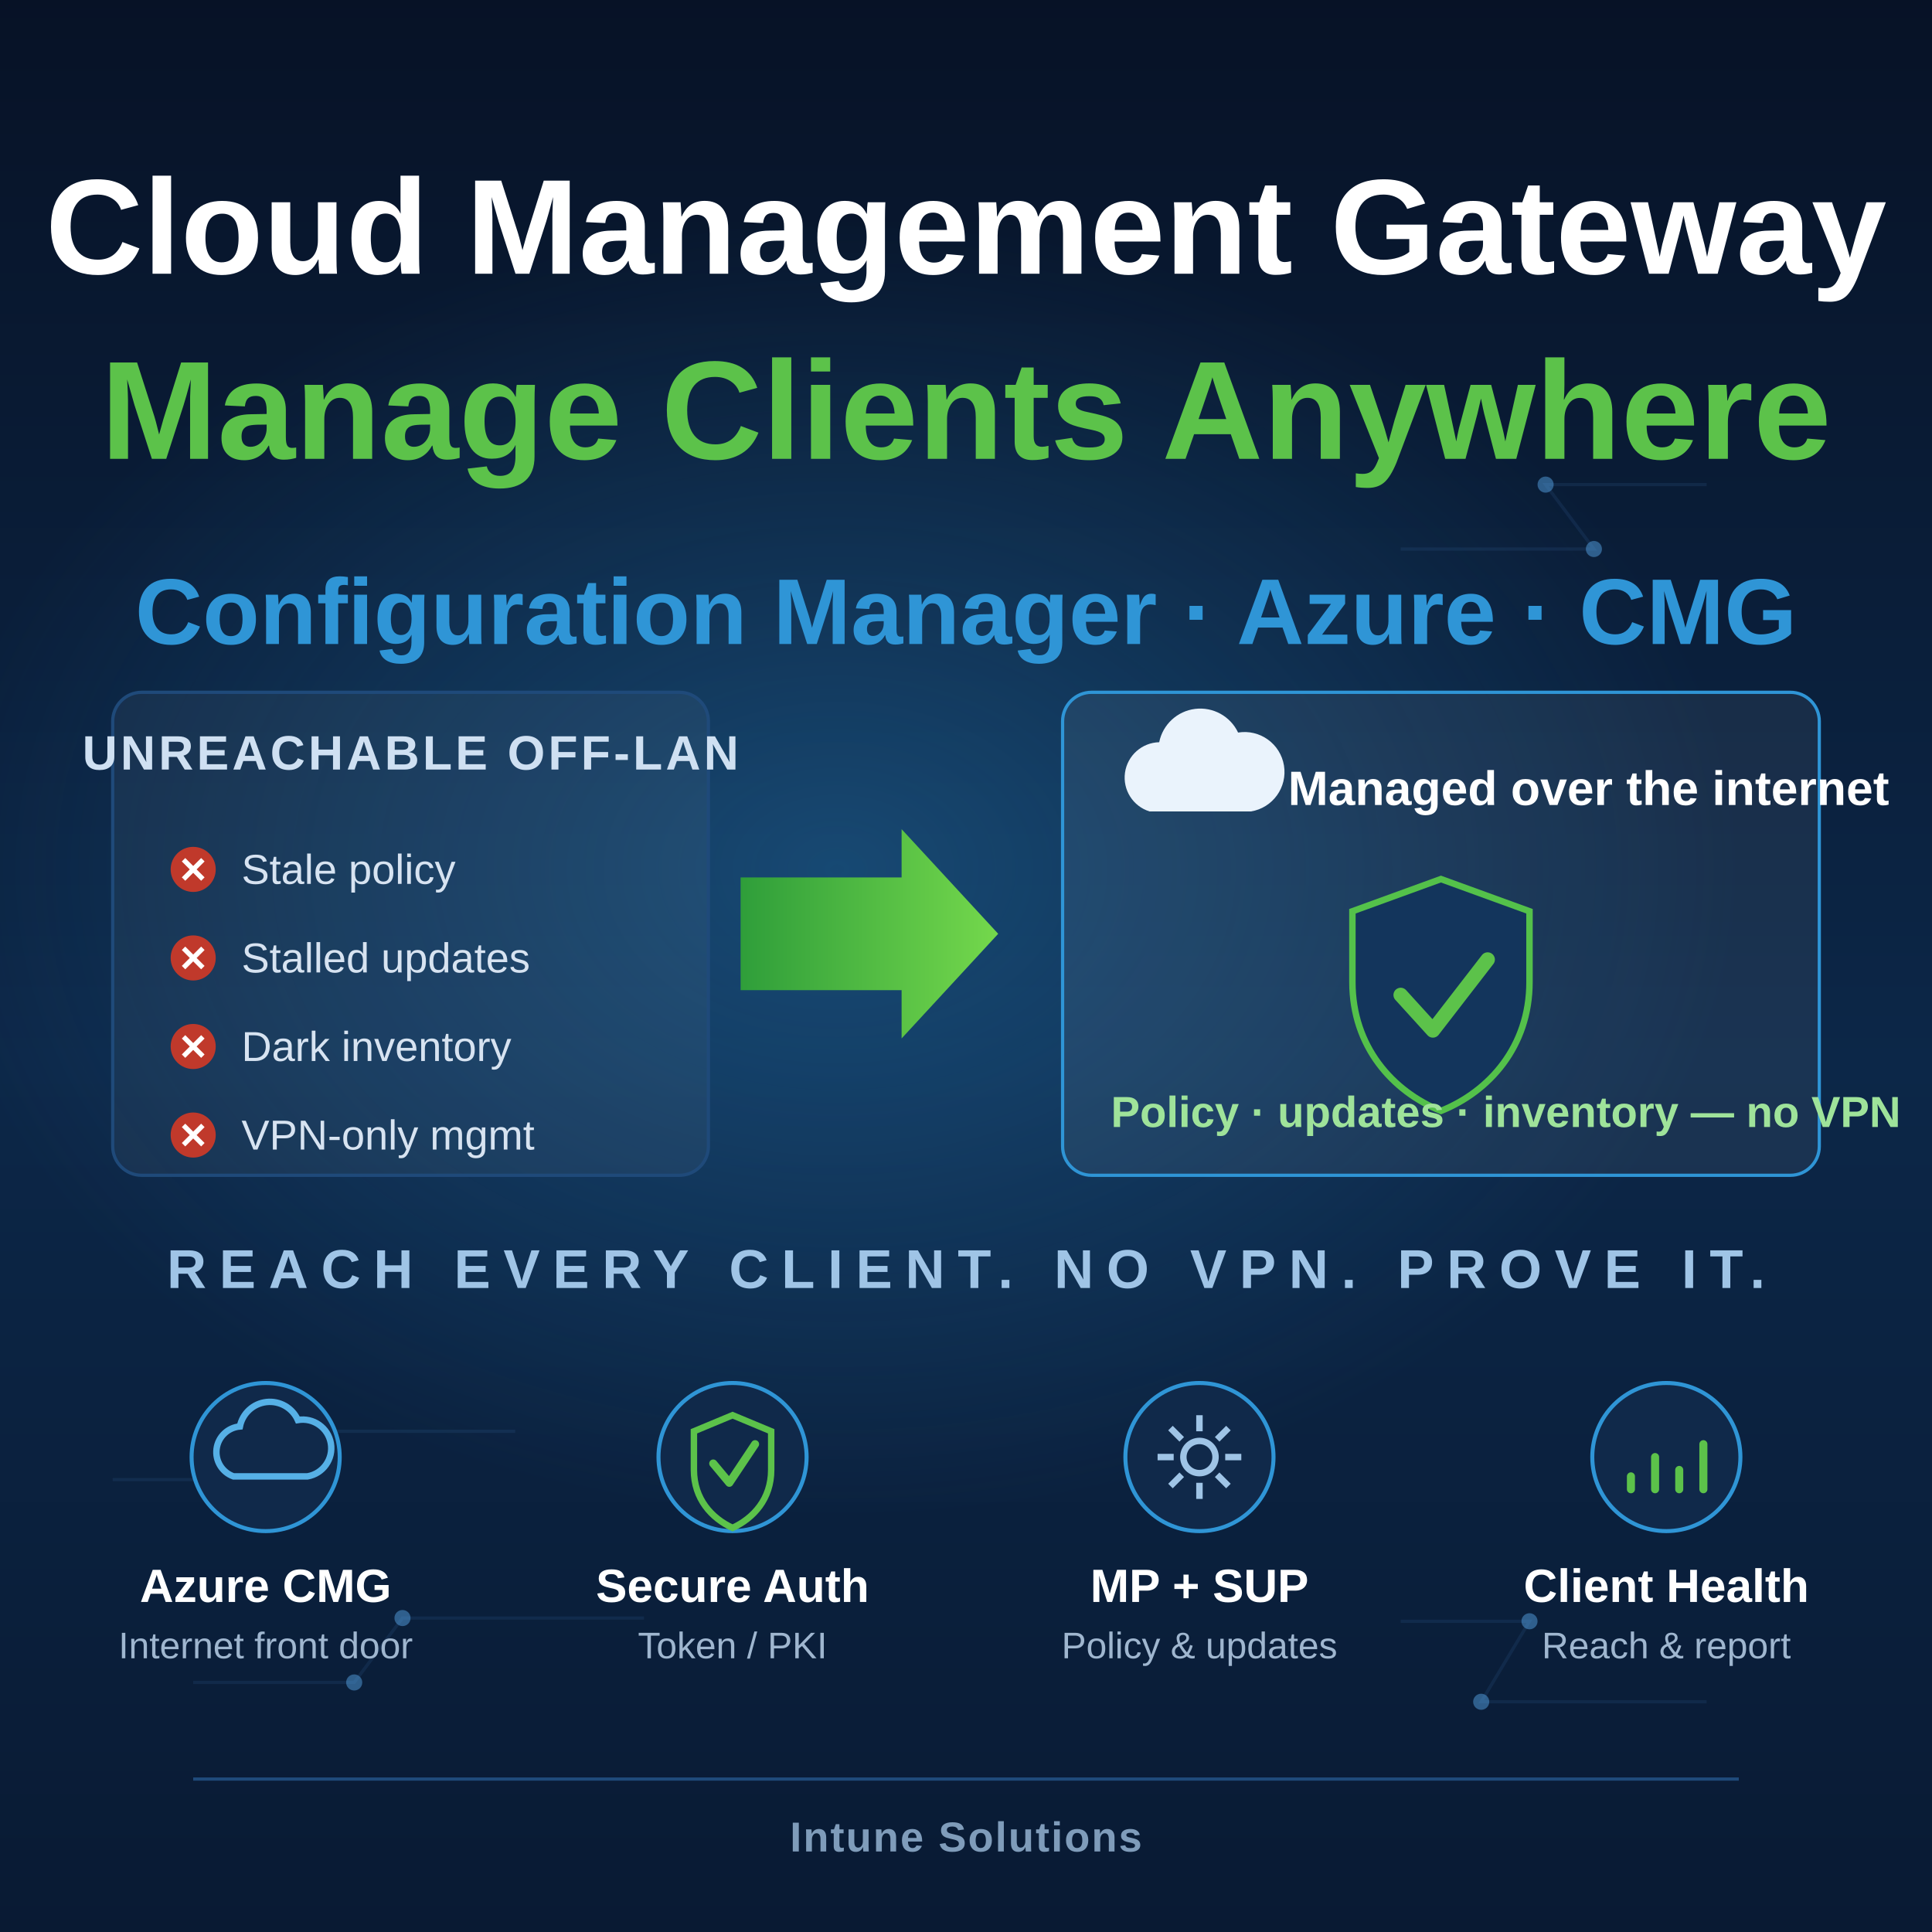
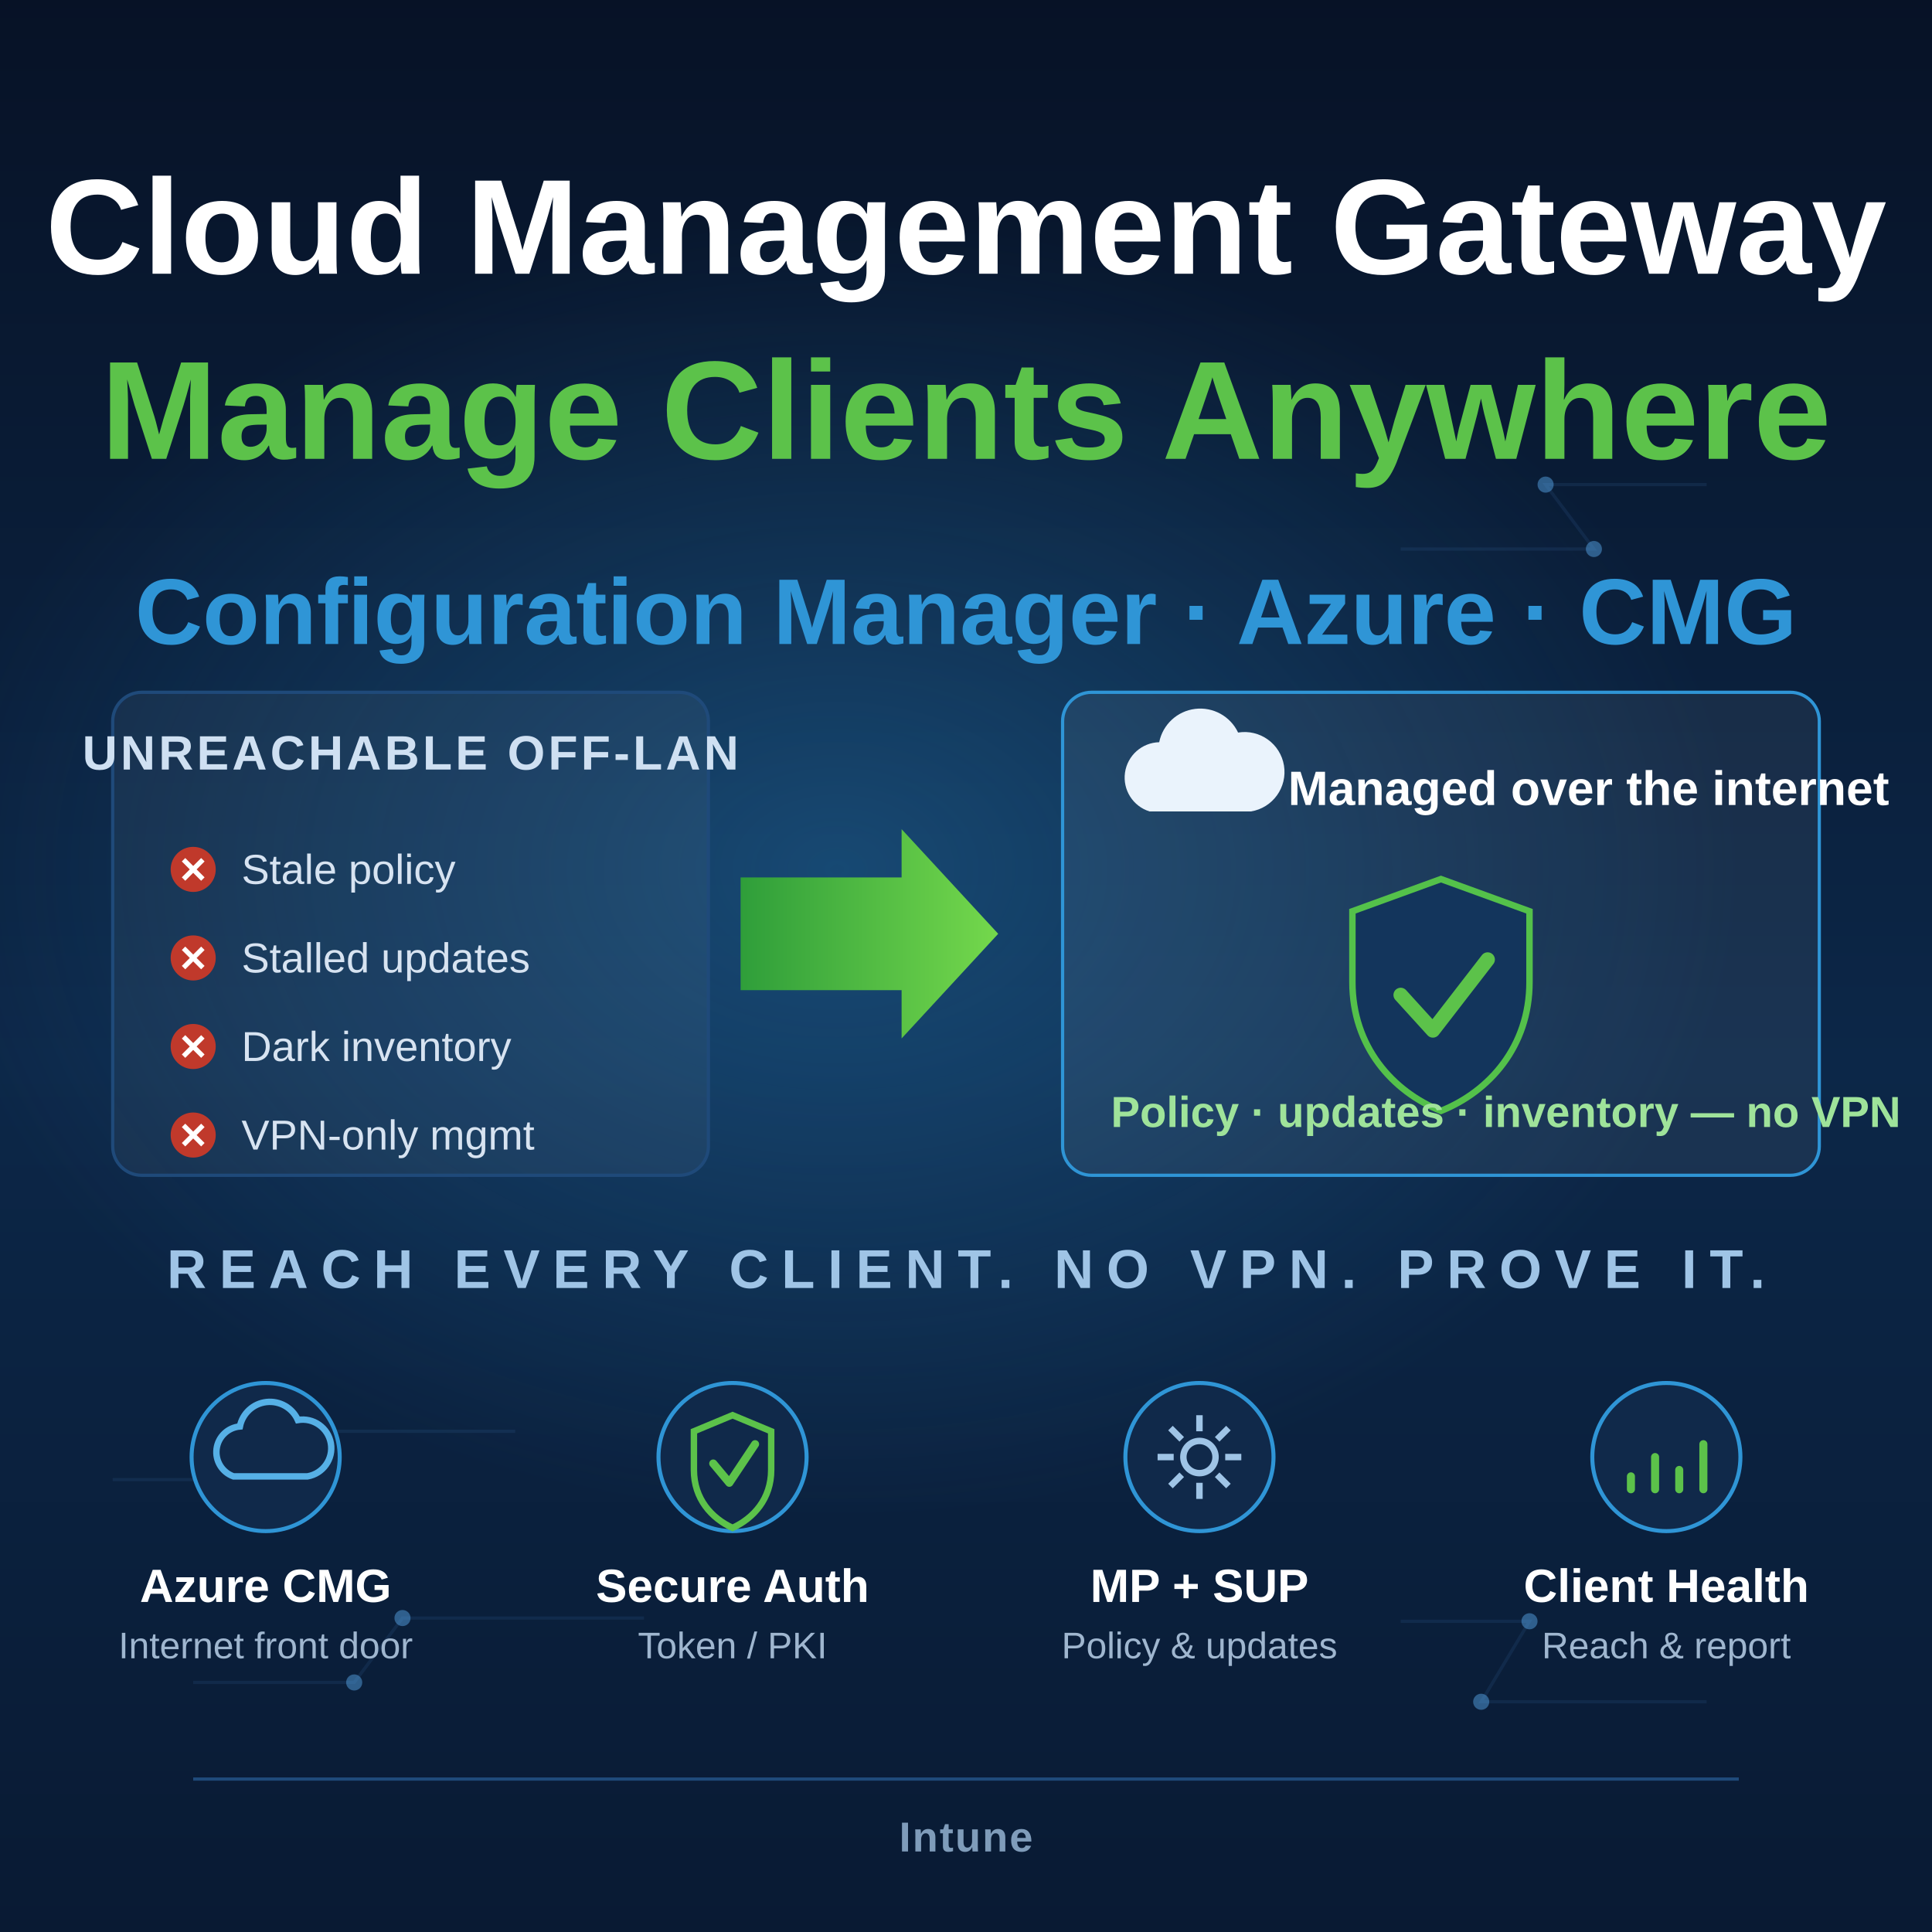
<svg xmlns="http://www.w3.org/2000/svg" viewBox="0 0 1200 1200" role="img" aria-labelledby="t d">
  <defs>
    <linearGradient id="bg" x1="0" y1="0" x2="0" y2="1">
      <stop offset="0" stop-color="#071226" />
      <stop offset="0.55" stop-color="#0c2748" />
      <stop offset="1" stop-color="#091a33" />
    </linearGradient>
    <linearGradient id="arrow" x1="0" y1="0" x2="1" y2="0">
      <stop offset="0" stop-color="#2f9e3a" />
      <stop offset="1" stop-color="#74d84c" />
    </linearGradient>
    <radialGradient id="glow" cx="0.5" cy="0.5" r="0.5">
      <stop offset="0" stop-color="#2f95d6" stop-opacity="0.33" />
      <stop offset="1" stop-color="#2f95d6" stop-opacity="0" />
    </radialGradient>
  </defs>
  <rect width="1200" height="1200" fill="url(#bg)" />
  <ellipse cx="520" cy="540" rx="560" ry="400" fill="url(#glow)" />
  <g stroke="#3a6ea5" stroke-width="2" opacity="0.16" fill="none">
    <path d="M70 919 H170 L200 889 H320" />
    <path d="M1060 301 H960 L990 341 H870" />
    <path d="M1060 1057 H920 L950 1007 H870" />
    <path d="M120 1045 H220 L250 1005 H400" />
  </g>
  <g fill="#54a0e0" opacity="0.5">
    <circle cx="170" cy="919" r="5" />
    <circle cx="200" cy="889" r="5" />
    <circle cx="960" cy="301" r="5" />
    <circle cx="990" cy="341" r="5" />
    <circle cx="920" cy="1057" r="5" />
    <circle cx="950" cy="1007" r="5" />
    <circle cx="220" cy="1045" r="5" />
    <circle cx="250" cy="1005" r="5" />
  </g>
  <g text-anchor="middle" font-family="Segoe UI, Arial, sans-serif" font-weight="800">
    <text x="600" y="170" font-size="84" fill="#ffffff" font-weight="800">Cloud Management Gateway</text>
    <text x="600" y="285" font-size="87" fill="#5cc24a" font-weight="800">Manage Clients Anywhere</text>
    <text x="600" y="400" font-size="58" fill="#2f95d6" font-weight="700">Configuration Manager · Azure · CMG</text>
  </g>
  <g font-family="Segoe UI, Arial, sans-serif">
    <rect x="70" y="430" width="370" height="300" rx="18" fill="#ffffff" opacity="0.05" />
    <rect x="70" y="430" width="370" height="300" rx="18" fill="none" stroke="#1f4a7a" stroke-width="2" />
    <text x="255" y="478" text-anchor="middle" font-size="30" font-weight="700" fill="#cfe0f2" letter-spacing="2">UNREACHABLE OFF-LAN</text>
    <g font-size="26" fill="#d7e3f1">
      <g>
        <circle cx="120" cy="540" r="14" fill="#c0392b" />
        <path d="M114 534 l12 12 M126 534 l-12 12" stroke="#fff" stroke-width="3" />
        <text x="150" y="549">Stale policy</text>
      </g>
      <g>
        <circle cx="120" cy="595" r="14" fill="#c0392b" />
        <path d="M114 589 l12 12 M126 589 l-12 12" stroke="#fff" stroke-width="3" />
        <text x="150" y="604">Stalled updates</text>
      </g>
      <g>
        <circle cx="120" cy="650" r="14" fill="#c0392b" />
        <path d="M114 644 l12 12 M126 644 l-12 12" stroke="#fff" stroke-width="3" />
        <text x="150" y="659">Dark inventory</text>
      </g>
      <g>
        <circle cx="120" cy="705" r="14" fill="#c0392b" />
        <path d="M114 699 l12 12 M126 699 l-12 12" stroke="#fff" stroke-width="3" />
        <text x="150" y="714">VPN-only mgmt</text>
      </g>
    </g>
  </g>
  <polygon points="460,545 560,545 560,515 620,580 560,645 560,615 460,615" fill="url(#arrow)" />
  <g font-family="Segoe UI, Arial, sans-serif">
    <rect x="660" y="430" width="470" height="300" rx="18" fill="#ffffff" opacity="0.06" />
    <rect x="660" y="430" width="470" height="300" rx="18" fill="none" stroke="#2f95d6" stroke-width="2" />
    <g transform="translate(700,470)">
      <path d="M14 34 a22 22 0 0 1 6 -43 a26 26 0 0 1 49 -6 a20 20 0 0 1 8 49 z" fill="#eaf3fc" />
    </g>
    <text x="800" y="500" font-size="30" font-weight="700" fill="#ffffff">Managed over the internet</text>
    <g transform="translate(820,540)">
      <path d="M75 6 L130 26 V70 C130 110 105 138 75 150 C45 138 20 110 20 70 V26 Z" fill="#13355c" stroke="#54c14a" stroke-width="4" />
      <path d="M50 78 L70 100 L104 56" fill="none" stroke="#5cc24a" stroke-width="9" stroke-linecap="round" stroke-linejoin="round" />
    </g>
    <text x="690" y="700" font-size="27" font-weight="700" fill="#9fe39a">Policy · updates · inventory — no VPN</text>
  </g>
  <text x="600" y="800" text-anchor="middle" font-family="Segoe UI, Arial, sans-serif" font-size="34" font-weight="800" fill="#9fc4e6" letter-spacing="8">REACH EVERY CLIENT.  NO VPN.  PROVE IT.</text>
  <g font-family="Segoe UI, Arial, sans-serif" text-anchor="middle">
    <g transform="translate(165,905)">
      <circle r="46" fill="#10294a" stroke="#2f95d6" stroke-width="2.5" />
      <path d="M-20 12 a16 16 0 0 1 4 -31 a19 19 0 0 1 36 -4 a15 15 0 0 1 6 35 z" fill="none" stroke="#56b0e6" stroke-width="4" />
    </g>
    <g transform="translate(455,905)">
      <circle r="46" fill="#10294a" stroke="#2f95d6" stroke-width="2.5" />
      <path d="M0 -26 L24 -16 V8 C24 26 13 38 0 44 C-13 38 -24 26 -24 8 V-16 Z" fill="none" stroke="#5cc24a" stroke-width="4" />
      <path d="M-12 4 L-2 16 L14 -8" fill="none" stroke="#5cc24a" stroke-width="5" stroke-linecap="round" stroke-linejoin="round" />
    </g>
    <g transform="translate(745,905)">
      <circle r="46" fill="#10294a" stroke="#2f95d6" stroke-width="2.5" />
      <circle r="10" fill="none" stroke="#9fc4e6" stroke-width="4" />
      <g stroke="#9fc4e6" stroke-width="4">
        <path d="M0 -26 v10 M0 26 v-10 M-26 0 h10 M26 0 h-10 M-18 -18 l7 7 M18 18 l-7 -7 M18 -18 l-7 7 M-18 18 l7 -7" />
      </g>
    </g>
    <g transform="translate(1035,905)">
      <circle r="46" fill="#10294a" stroke="#2f95d6" stroke-width="2.5" />
      <g stroke="#5cc24a" stroke-width="5" stroke-linecap="round">
        <path d="M-22 20 v-8 M-7 20 v-20 M8 20 v-12 M23 20 v-28" />
      </g>
    </g>
    <g font-size="29" font-weight="700" fill="#ffffff">
      <text x="165" y="995">Azure CMG</text>
      <text x="455" y="995">Secure Auth</text>
      <text x="745" y="995">MP + SUP</text>
      <text x="1035" y="995">Client Health</text>
    </g>
    <g font-size="23" fill="#9fb6cf">
      <text x="165" y="1030">Internet front door</text>
      <text x="455" y="1030">Token / PKI</text>
      <text x="745" y="1030">Policy &amp; updates</text>
      <text x="1035" y="1030">Reach &amp; report</text>
    </g>
  </g>
  <line x1="120" y1="1105" x2="1080" y2="1105" stroke="#1f4a7a" stroke-width="2" />
-   <text x="600" y="1150" text-anchor="middle" font-family="Segoe UI, Arial, sans-serif" font-size="26" font-weight="700" fill="#7f9cba" letter-spacing="1">Intune Solutions</text>
+   <text x="600" y="1150" text-anchor="middle" font-family="Segoe UI, Arial, sans-serif" font-size="26" font-weight="700" fill="#7f9cba" letter-spacing="1">Intune</text>
</svg>
